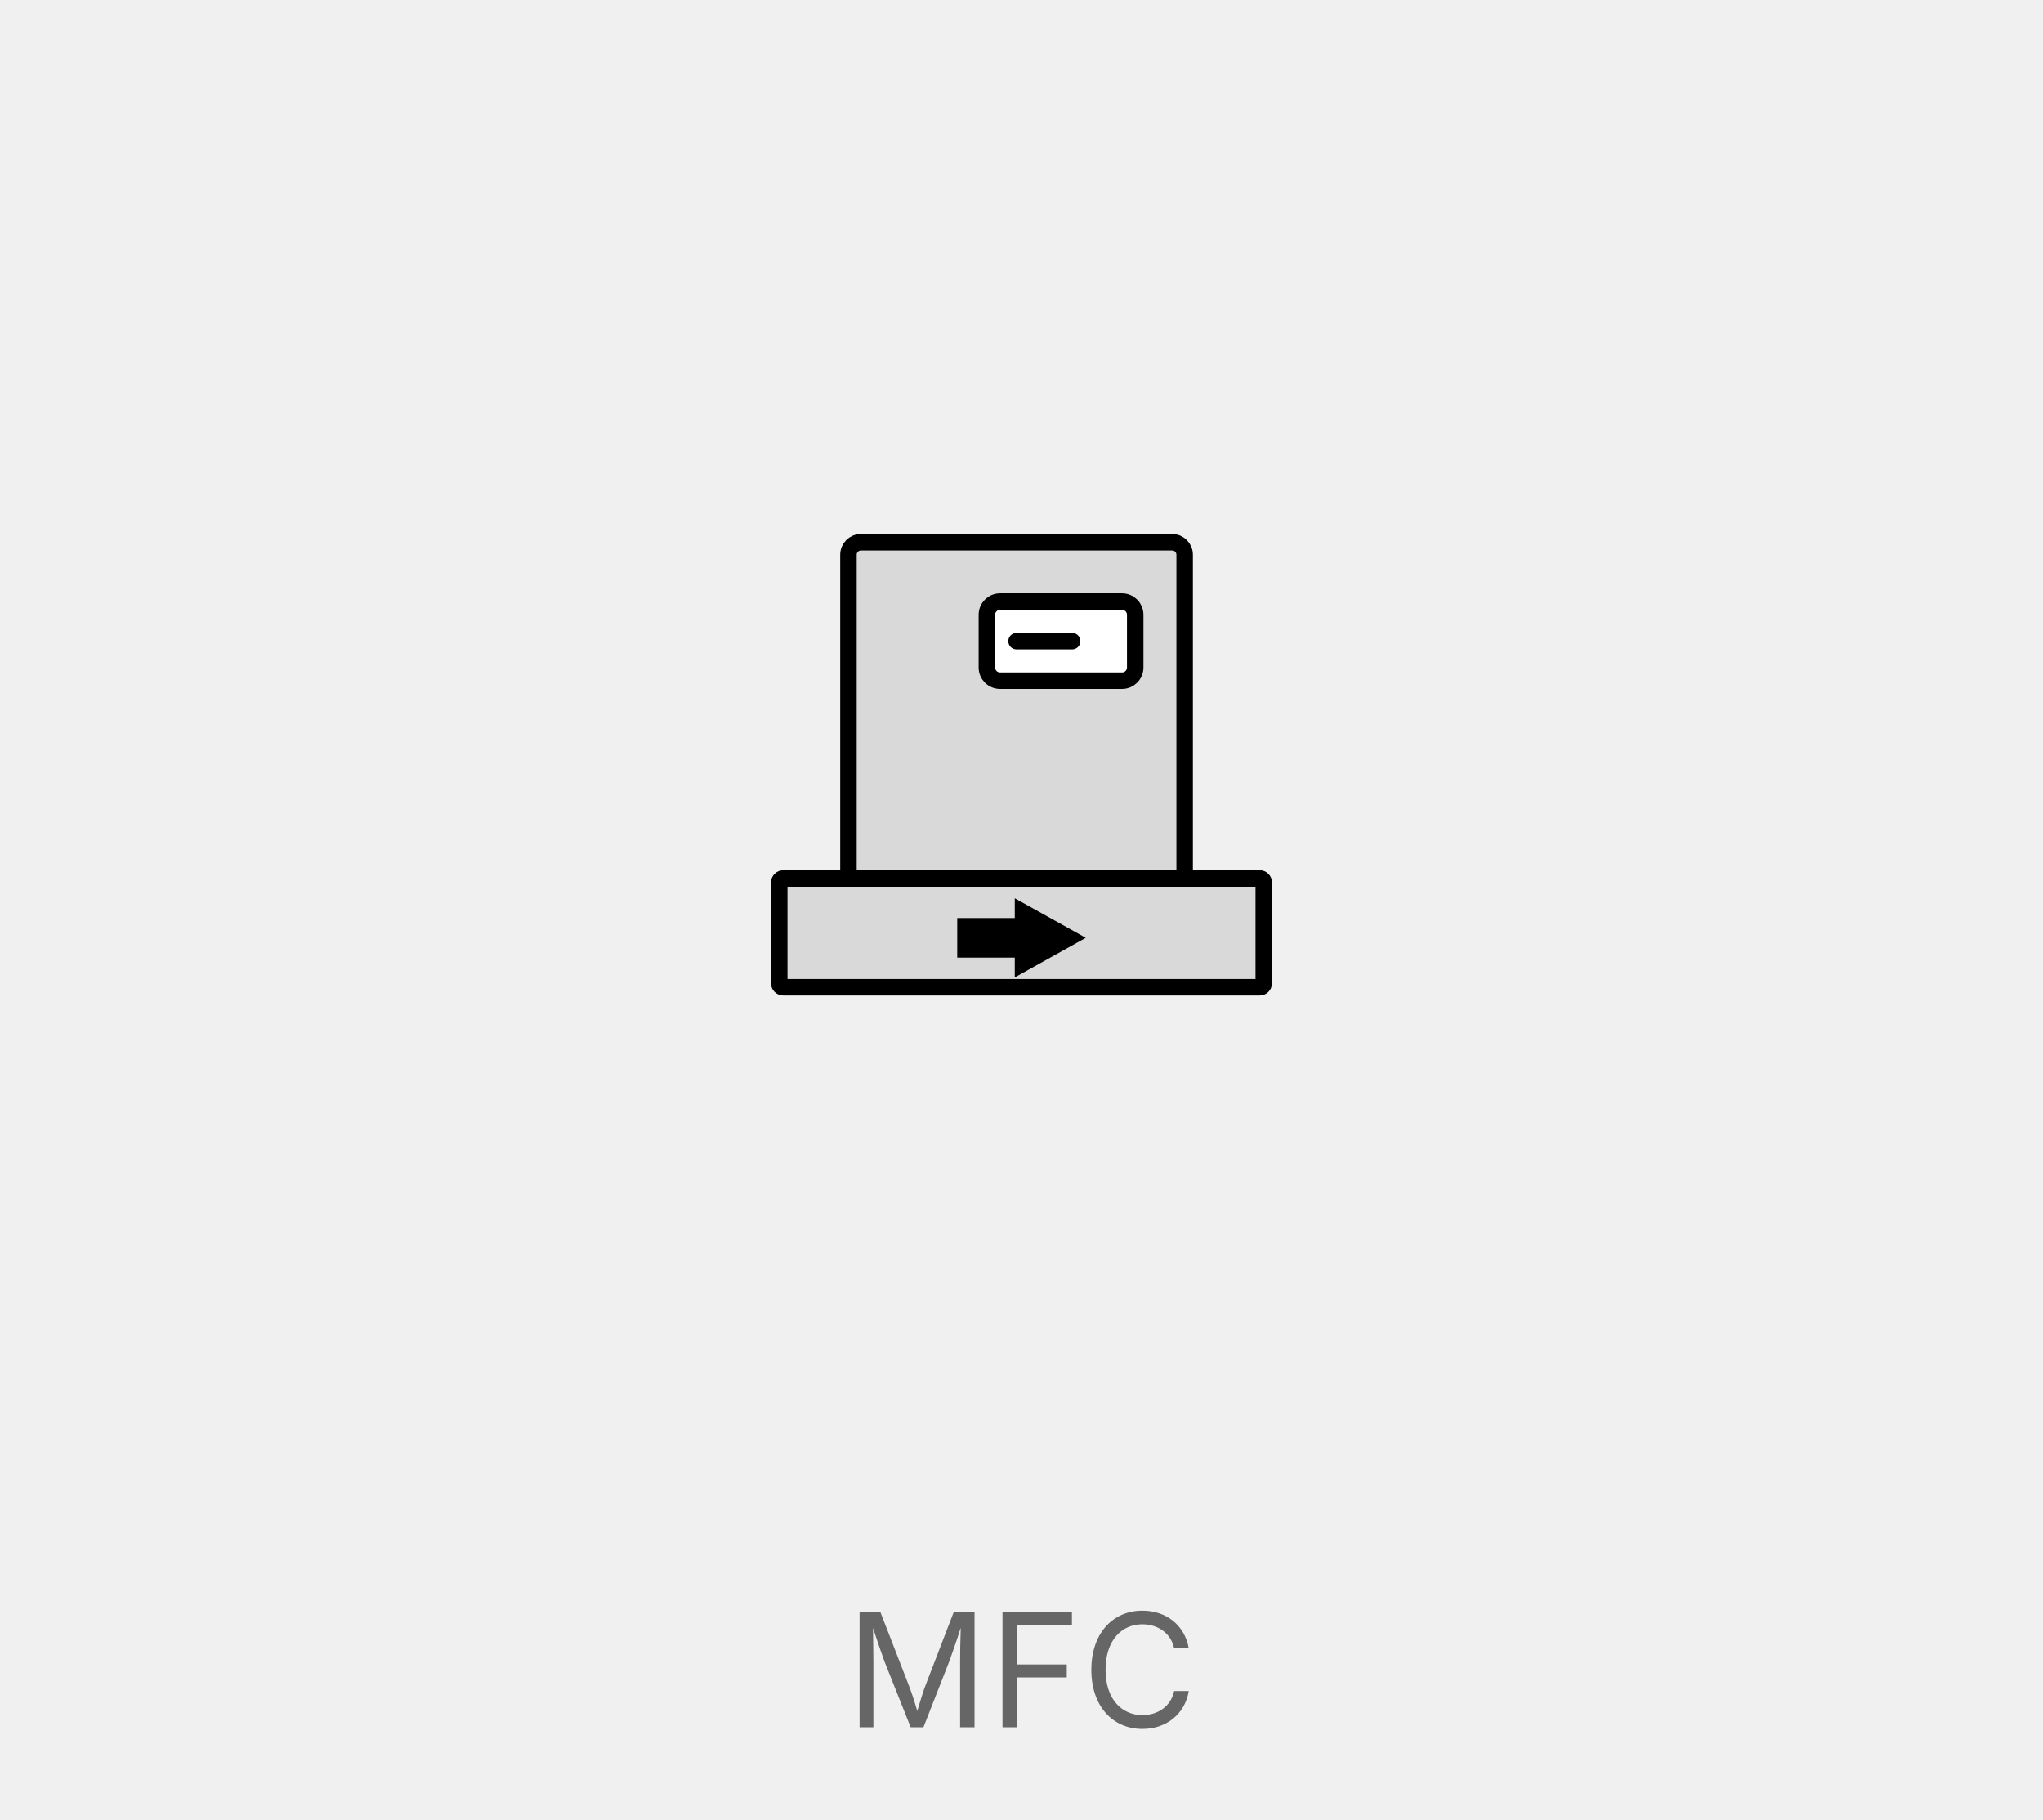
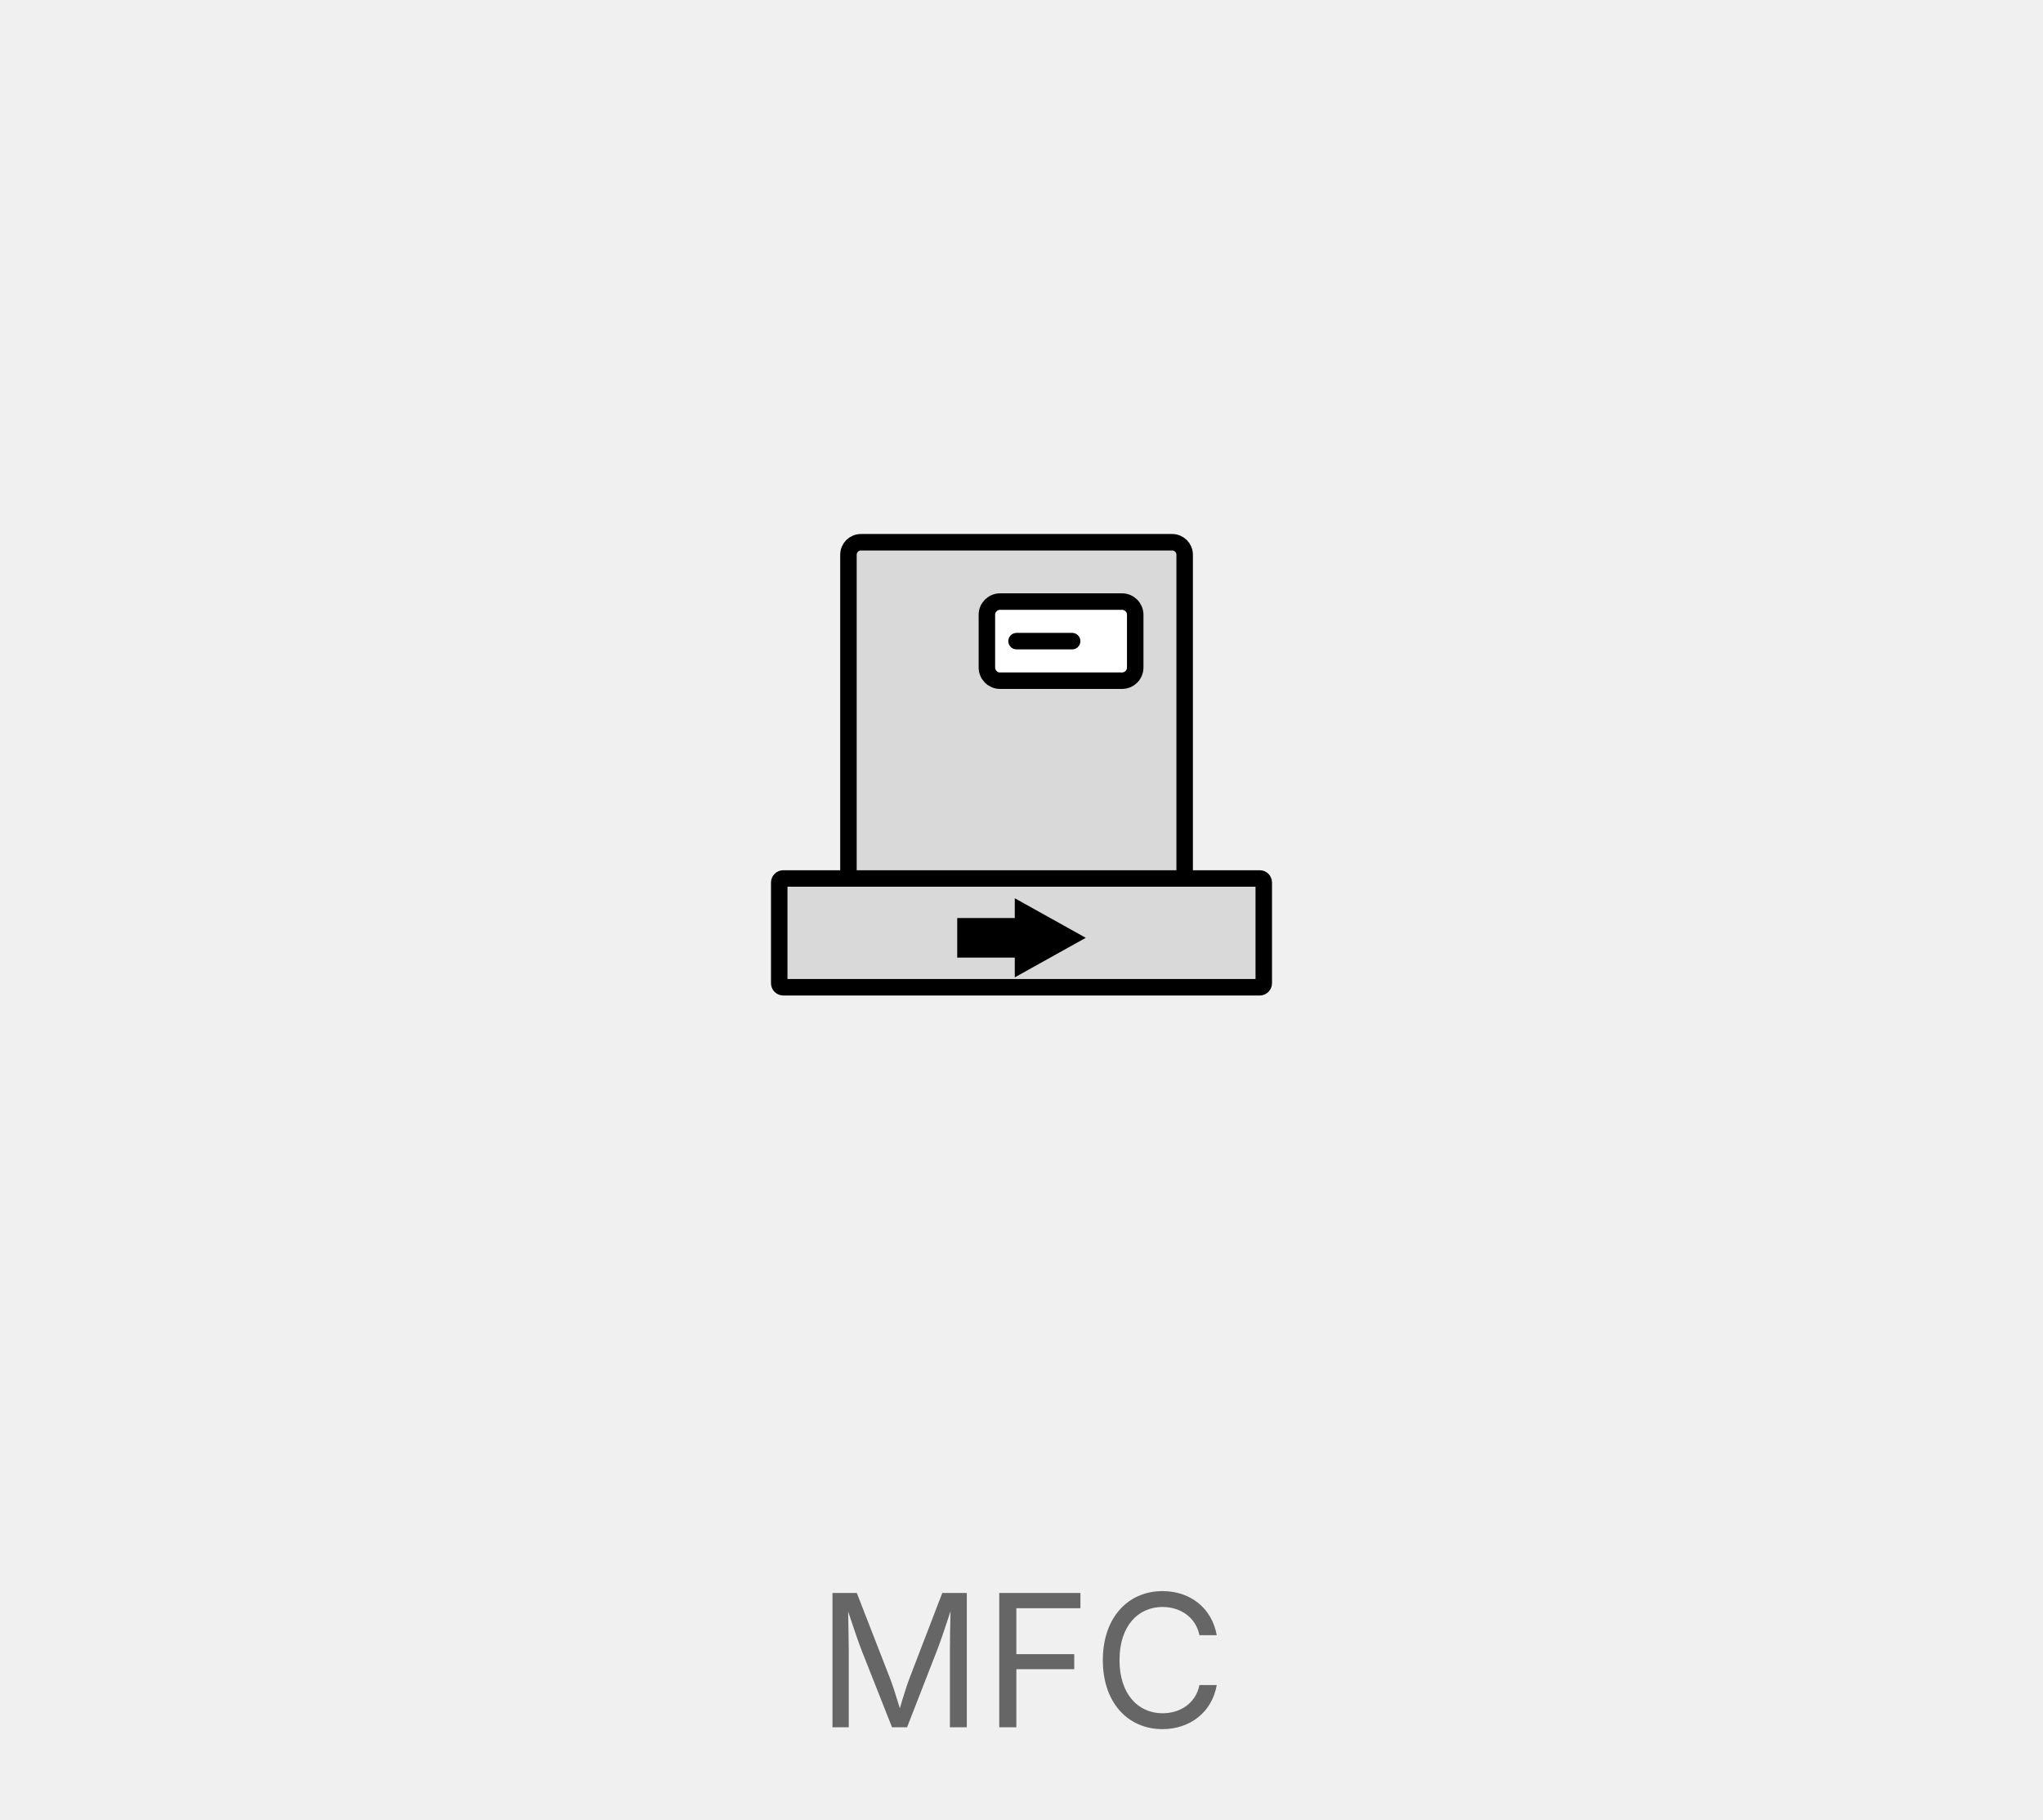
<svg xmlns="http://www.w3.org/2000/svg" width="130.25px" height="116px" overflow="hidden" viewBox="-46 -39.625 130.25 138">
  <rect id="bounding-box" x="-46" y="-39.625" width="130.25" height="116" fill="none" pointer-events="all" />
  <g id="svg_scaling_group" transform="scale(0.7499985)">
    <g transform="translate(-297 -311)">
      <path d="M305 314.261C305 313.564 305.564 313 306.261 313L337.739 313C338.436 313 339 313.564 339 314.261L339 348.739C339 349.436 338.436 350 337.739 350L306.261 350C305.564 350 305 349.436 305 348.739Z" stroke="#000000" stroke-width="1.667" stroke-linecap="round" stroke-linejoin="round" stroke-miterlimit="10" fill="#D9D9D9" fill-rule="evenodd" />
      <path d="M298 347.408C298 347.183 298.183 347 298.408 347L346.592 347C346.817 347 347 347.183 347 347.408L347 357.592C347 357.817 346.817 358 346.592 358L298.408 358C298.183 358 298 357.817 298 357.592Z" stroke="#000000" stroke-width="1.667" stroke-linecap="round" stroke-linejoin="round" stroke-miterlimit="10" fill="#D9D9D9" fill-rule="evenodd" />
      <path d="M319 320.333C319 319.597 319.597 319 320.333 319L332.667 319C333.403 319 334 319.597 334 320.333L334 325.667C334 326.403 333.403 327 332.667 327L320.333 327C319.597 327 319 326.403 319 325.667Z" stroke="#000000" stroke-width="1.667" stroke-miterlimit="8" fill="#FFFFFF" fill-rule="evenodd" />
      <path d="M322 323 327.62 323" stroke="#000000" stroke-width="1.667" stroke-linecap="round" stroke-miterlimit="8" fill="none" fill-rule="evenodd" />
      <path d="M316 351 321.82 351 321.82 349 329 353 321.82 357 321.82 355 316 355Z" fill-rule="evenodd" />
    </g>
  </g>
-   <text x="19.125" y="91.375" text-anchor="middle" font-family="-apple-system, BlinkMacSystemFont, sans-serif" font-size="12" fill="#666666" data-labeled="true">MFC</text>
+   <text x="19.125" y="91.375" text-anchor="middle" font-family="-apple-system, BlinkMacSystemFont, sans-serif" font-size="14" fill="#666666" data-labeled="true">MFC</text>
</svg>
